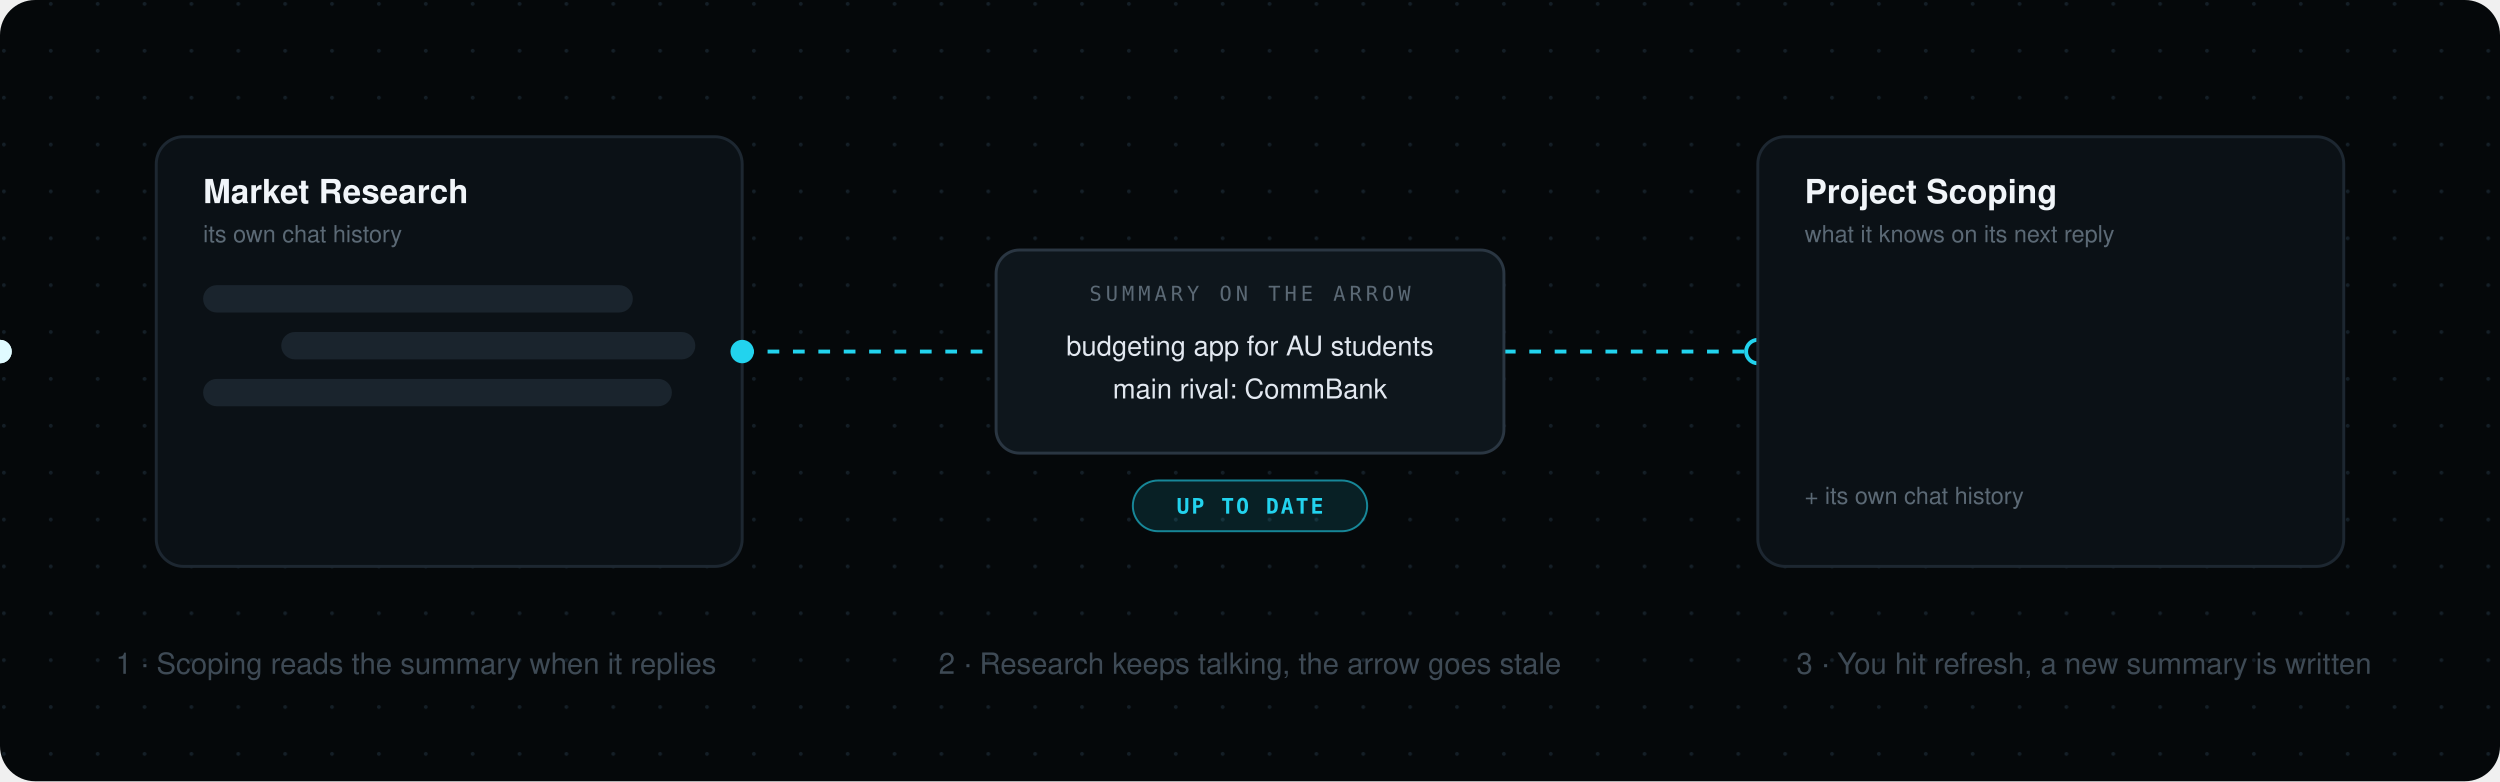
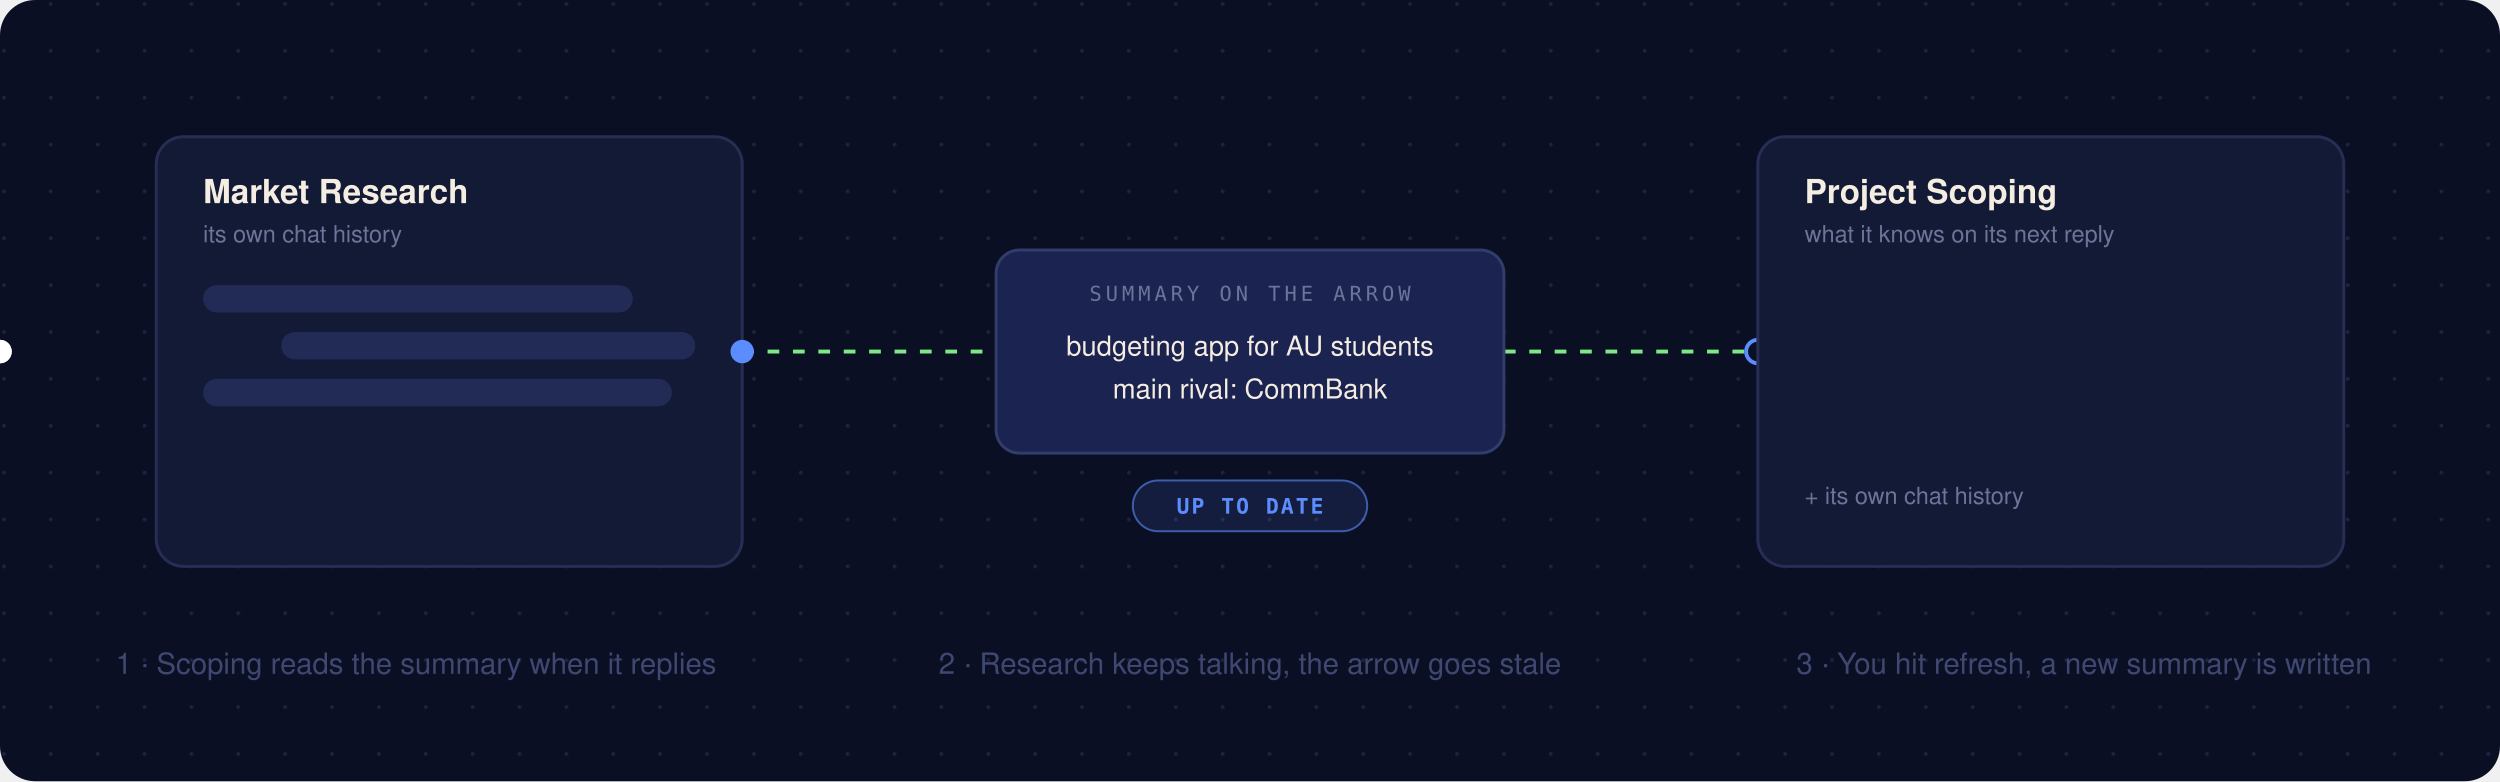
<svg xmlns="http://www.w3.org/2000/svg" viewBox="0 0 1280 400" width="1280" height="400">
  <defs>
    <pattern id="dots" width="24" height="24" patternUnits="userSpaceOnUse">
-       <circle cx="2" cy="2" r="1" fill="#141e26" />
+       <circle cx="2" cy="2" r="1" fill="#1C2340" />
    </pattern>
  </defs>
  <style>
-     text { font-family: ui-sans-serif, -apple-system, "Segoe UI", Helvetica, Arial, sans-serif; }
-     .mono { font-family: ui-monospace, "SF Mono", Menlo, Consolas, monospace; }
-     .card { fill: #0b1116; stroke: #1d2731; stroke-width: 1.5; }
-     .name { fill: #f1f5f9; font-size: 17px; font-weight: 700; }
-     .sub { fill: #5b6975; font-size: 12px; }
+     text { font-family: Poppins, ui-sans-serif, -apple-system, "Segoe UI", Helvetica, Arial, sans-serif; }
+     .mono { font-family: "JetBrains Mono", ui-monospace, "SF Mono", Menlo, Consolas, monospace; }
+     .card { fill: #131A35; stroke: #262E55; stroke-width: 1.5; }
+     .name { fill: #F5EDE2; font-size: 17px; font-weight: 700; }
+     .sub { fill: #6B7499; font-size: 12px; }
    .flow { stroke-width: 2; stroke-dasharray: 6 7; animation: dash 1s linear infinite; }
    @keyframes dash { to { stroke-dashoffset: -26; } }
    .step { font-size: 15px; }
  </style>
-   <rect width="1280" height="400" rx="18" fill="#05080a" />
+   <rect width="1280" height="400" rx="18" fill="#0A0F24" />
  <rect width="1280" height="400" rx="18" fill="url(#dots)" />
  <rect class="card" x="80" y="70" width="300" height="220" rx="14" />
  <text x="104" y="104" class="name">Market Research</text>
  <text x="104" y="124" class="sub">its own chat history</text>
-   <g fill="#1a242d">
+   <g fill="#222B55">
    <rect x="104" y="146" width="220" height="14" rx="7" />
    <rect x="144" y="170" width="212" height="14" rx="7" />
    <rect x="104" y="194" width="240" height="14" rx="7" />
  </g>
-   <rect x="144" y="218" width="190" height="14" rx="7" fill="#22d3ee" fill-opacity=".45" opacity="0">
+   <rect x="144" y="218" width="190" height="14" rx="7" fill="#5C8DFF" fill-opacity=".45" opacity="0">
    <animate attributeName="opacity" values="0;0;1;1;0" keyTimes="0;.3;.32;.96;1" dur="10s" repeatCount="indefinite" />
  </rect>
-   <rect x="104" y="242" width="230" height="14" rx="7" fill="#22d3ee" fill-opacity=".45" opacity="0">
+   <rect x="104" y="242" width="230" height="14" rx="7" fill="#5C8DFF" fill-opacity=".45" opacity="0">
    <animate attributeName="opacity" values="0;0;1;1;0" keyTimes="0;.4;.42;.96;1" dur="10s" repeatCount="indefinite" />
  </rect>
-   <line class="flow" x1="380" y1="180" x2="510" y2="180" stroke="#22d3ee" />
-   <line class="flow" x1="380" y1="180" x2="510" y2="180" stroke="#fbbf24" opacity="0">
+   <line class="flow" x1="380" y1="180" x2="510" y2="180" stroke="#7ee787" />
+   <line class="flow" x1="380" y1="180" x2="510" y2="180" stroke="#F44E1A" opacity="0">
    <animate attributeName="opacity" values="0;0;1;1;0;0" keyTimes="0;.45;.46;.83;.84;1" dur="10s" repeatCount="indefinite" />
  </line>
-   <line class="flow" x1="770" y1="180" x2="900" y2="180" stroke="#22d3ee" />
-   <circle cx="380" cy="180" r="6" fill="#22d3ee" />
-   <circle cx="900" cy="180" r="6" fill="#05080a" stroke="#22d3ee" stroke-width="2" />
-   <rect x="510" y="128" width="260" height="104" rx="12" fill="#0e161c" stroke="#2a3642" stroke-width="1.5" />
-   <rect x="510" y="128" width="260" height="104" rx="12" fill="none" stroke="#22d3ee" stroke-width="2" opacity="0">
+   <line class="flow" x1="770" y1="180" x2="900" y2="180" stroke="#7ee787" />
+   <circle cx="380" cy="180" r="6" fill="#5C8DFF" />
+   <circle cx="900" cy="180" r="6" fill="#0A0F24" stroke="#5C8DFF" stroke-width="2" />
+   <rect x="510" y="128" width="260" height="104" rx="12" fill="#1B2350" stroke="#333D6B" stroke-width="1.5" />
+   <rect x="510" y="128" width="260" height="104" rx="12" fill="none" stroke="#5C8DFF" stroke-width="2" opacity="0">
    <animate attributeName="opacity" values="0;0;1;1;0;0" keyTimes="0;.83;.84;.9;.93;1" dur="10s" repeatCount="indefinite" />
  </rect>
-   <text x="640" y="154" text-anchor="middle" class="mono" fill="#5b6975" font-size="10.5" letter-spacing="2">SUMMARY ON THE ARROW</text>
-   <text x="640" y="182" text-anchor="middle" fill="#e2e8f0" font-size="14">budgeting app for AU students</text>
-   <text x="640" y="204" text-anchor="middle" fill="#e2e8f0" font-size="14">main rival: CommBank</text>
+   <text x="640" y="154" text-anchor="middle" class="mono" fill="#6B7499" font-size="10.5" letter-spacing="2">SUMMARY ON THE ARROW</text>
+   <text x="640" y="182" text-anchor="middle" fill="#F5EDE2" font-size="14">budgeting app for AU students</text>
+   <text x="640" y="204" text-anchor="middle" fill="#F5EDE2" font-size="14">main rival: CommBank</text>
  <g>
    <animate attributeName="opacity" values="1;1;0;0;1;1" keyTimes="0;.45;.46;.83;.84;1" dur="10s" repeatCount="indefinite" />
-     <rect x="580" y="246" width="120" height="26" rx="13" fill="#22d3ee" fill-opacity=".12" stroke="#22d3ee" stroke-opacity=".6" />
-     <text x="640" y="263" text-anchor="middle" class="mono" fill="#22d3ee" font-size="11" font-weight="700" letter-spacing="1">UP TO DATE</text>
+     <rect x="580" y="246" width="120" height="26" rx="13" fill="#5C8DFF" fill-opacity=".12" stroke="#5C8DFF" stroke-opacity=".6" />
+     <text x="640" y="263" text-anchor="middle" class="mono" fill="#5C8DFF" font-size="11" font-weight="700" letter-spacing="1">UP TO DATE</text>
  </g>
  <g opacity="0">
    <animate attributeName="opacity" values="0;0;1;1;0;0" keyTimes="0;.45;.46;.83;.84;1" dur="10s" repeatCount="indefinite" />
-     <rect x="550" y="246" width="180" height="26" rx="13" fill="#fbbf24" />
-     <text x="640" y="263" text-anchor="middle" class="mono" fill="#1a1204" font-size="11" font-weight="700" letter-spacing="1">STALE · 2 NEW MSGS</text>
+     <rect x="550" y="246" width="180" height="26" rx="13" fill="#F44E1A" />
+     <text x="640" y="263" text-anchor="middle" class="mono" fill="#2b1a00" font-size="11" font-weight="700" letter-spacing="1">STALE · 2 NEW MSGS</text>
  </g>
  <rect class="card" x="900" y="70" width="300" height="220" rx="14" />
  <text x="924" y="104" class="name">Project Scoping</text>
  <text x="924" y="124" class="sub">what it knows on its next reply</text>
  <g opacity="0">
    <animate attributeName="opacity" values="0;0;1;1;0" keyTimes="0;.14;.16;.96;1" dur="10s" repeatCount="indefinite" />
-     <rect x="924" y="146" width="252" height="70" rx="10" fill="#22d3ee" fill-opacity=".07" stroke="#22d3ee" stroke-opacity=".35" />
-     <text x="940" y="174" fill="#a5f3fc" font-size="13">"Budgeting app for AU students.</text>
-     <text x="940" y="196" fill="#a5f3fc" font-size="13"> Main rival is CommBank."</text>
+     <rect x="924" y="146" width="252" height="70" rx="10" fill="#5C8DFF" fill-opacity=".07" stroke="#5C8DFF" stroke-opacity=".35" />
+     <text x="940" y="174" fill="#BFD1FF" font-size="13">"Budgeting app for AU students.</text>
+     <text x="940" y="196" fill="#BFD1FF" font-size="13"> Main rival is CommBank."</text>
  </g>
  <text x="924" y="258" class="sub">+ its own chat history</text>
-   <circle cy="180" r="6" fill="#e0fbff">
+   <circle cy="180" r="6" fill="#FFFFFF">
    <animate attributeName="cx" values="770;770;900;900" keyTimes="0;.05;.15;1" dur="10s" repeatCount="indefinite" />
    <animate attributeName="opacity" values="0;0;1;1;0;0" keyTimes="0;.04;.05;.15;.16;1" dur="10s" repeatCount="indefinite" />
  </circle>
-   <circle cy="180" r="6" fill="#e0fbff">
+   <circle cy="180" r="6" fill="#FFFFFF">
    <animate attributeName="cx" values="380;380;510;510" keyTimes="0;.75;.83;1" dur="10s" repeatCount="indefinite" />
    <animate attributeName="opacity" values="0;0;1;1;0;0" keyTimes="0;.74;.75;.83;.84;1" dur="10s" repeatCount="indefinite" />
  </circle>
-   <g class="step" text-anchor="middle" fill="#3e4a55">
+   <g class="step" text-anchor="middle" fill="#3F4870">
    <text x="213" y="345">1 · Scoping reads the summary when it replies</text>
    <text x="640" y="345">2 · Research keeps talking, the arrow goes stale</text>
    <text x="1067" y="345">3 · You hit refresh, a new summary is written</text>
  </g>
-   <g class="step" text-anchor="middle" fill="#f1f5f9">
+   <g class="step" text-anchor="middle" fill="#F5EDE2">
    <text x="213" y="345" opacity="0">1 · Scoping reads the summary when it replies
      <animate attributeName="opacity" values="1;1;0;0" keyTimes="0;.28;.29;1" dur="10s" repeatCount="indefinite" />
    </text>
    <text x="640" y="345" opacity="0">2 · Research keeps talking, the arrow goes stale
      <animate attributeName="opacity" values="0;0;1;1;0;0" keyTimes="0;.28;.29;.74;.75;1" dur="10s" repeatCount="indefinite" />
    </text>
    <text x="1067" y="345" opacity="0">3 · You hit refresh, a new summary is written
      <animate attributeName="opacity" values="0;0;1;1" keyTimes="0;.74;.75;1" dur="10s" repeatCount="indefinite" />
    </text>
  </g>
</svg>
